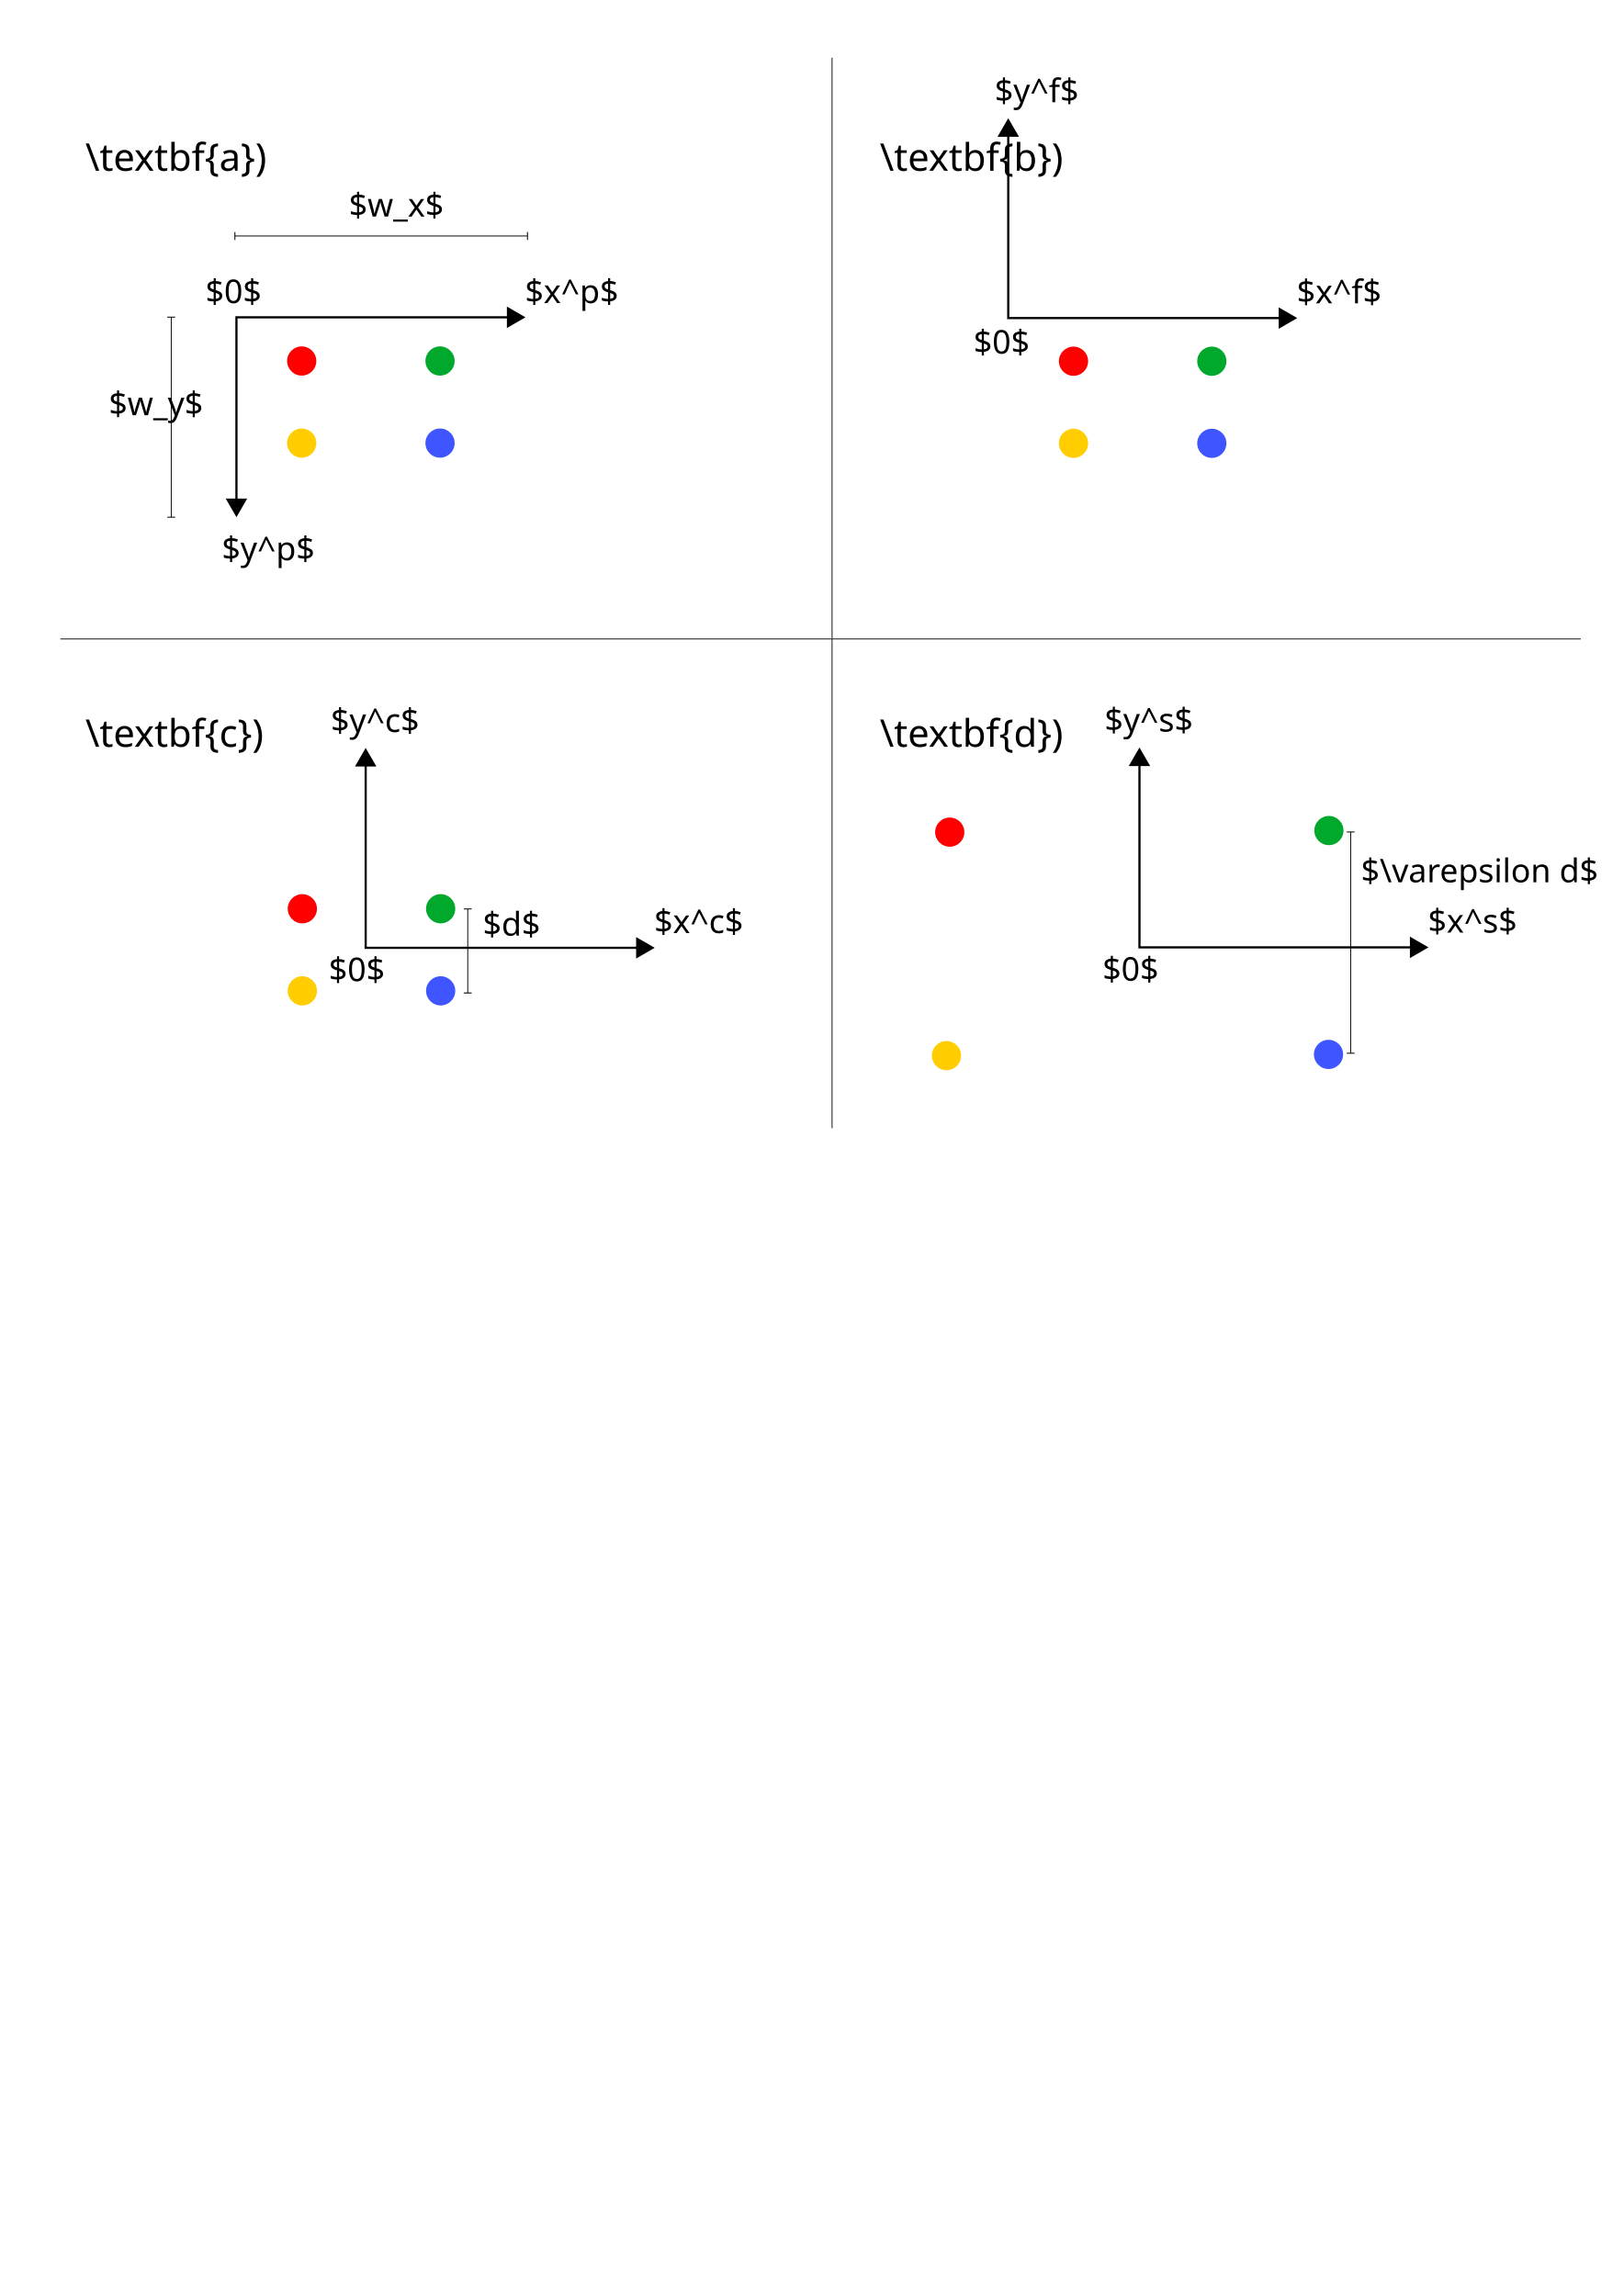
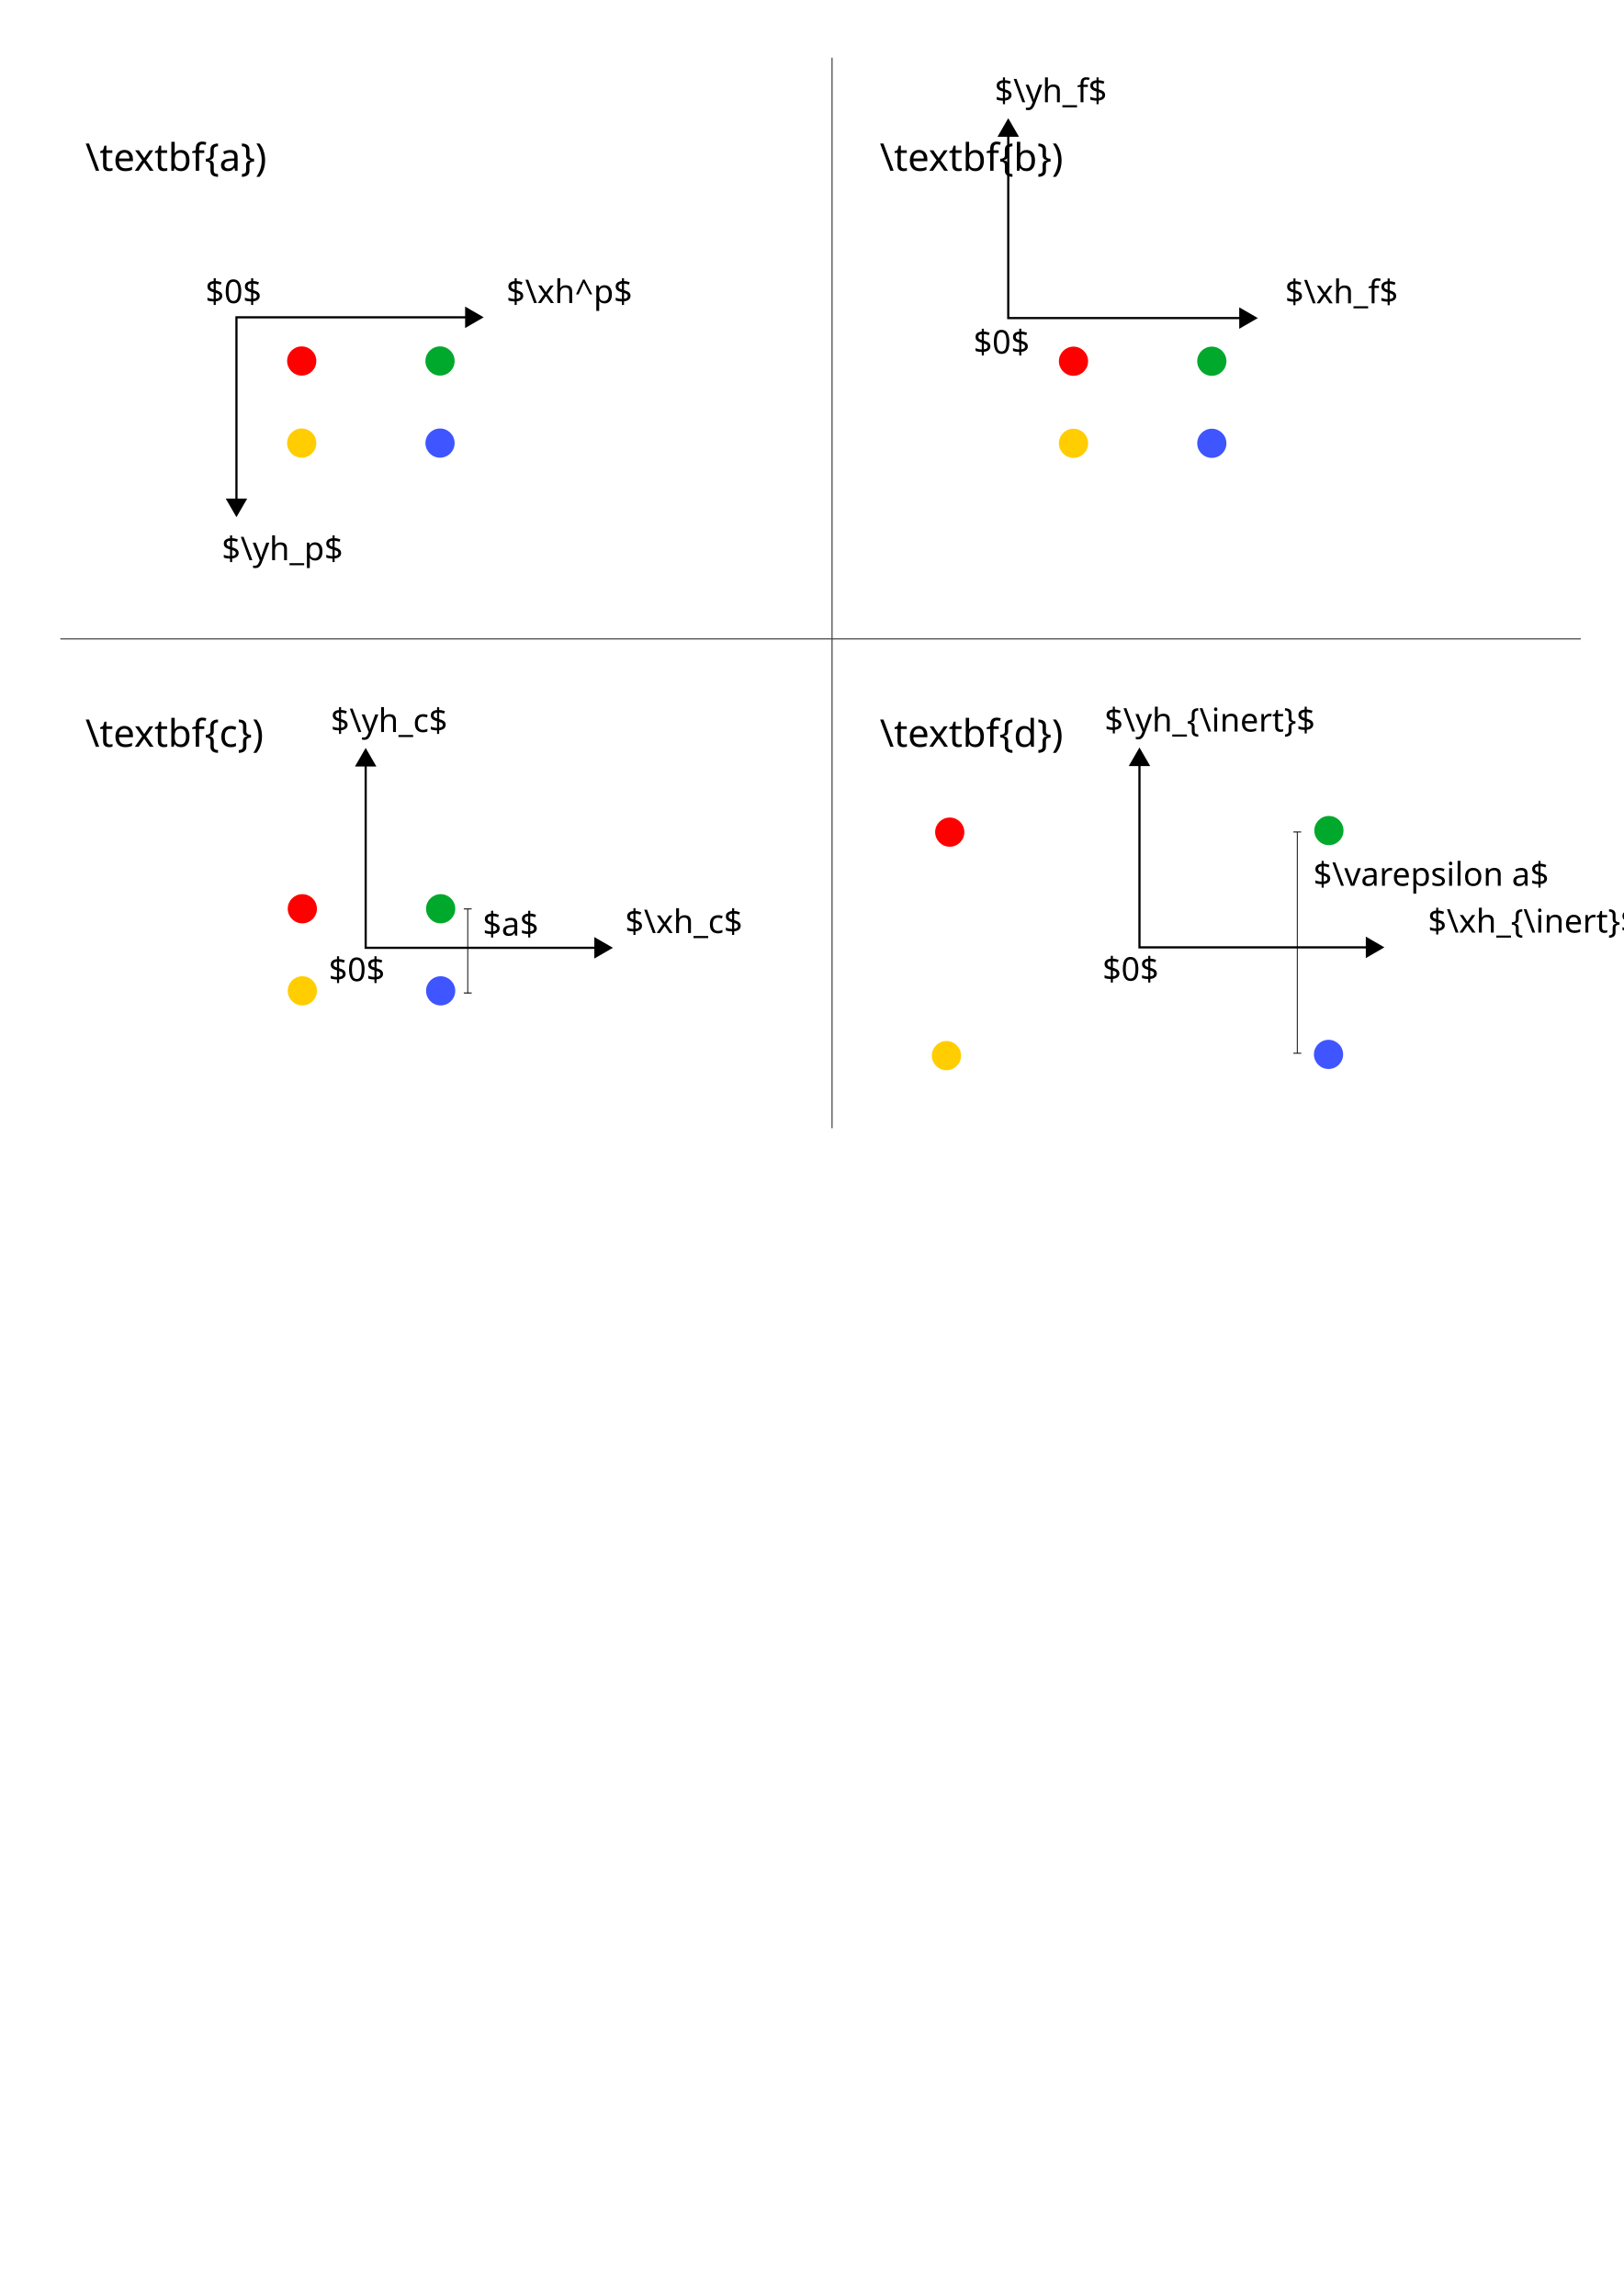
<svg xmlns="http://www.w3.org/2000/svg" width="210mm" height="297mm" viewBox="0 0 744.094 1052.362" id="svg2" version="1.1">
  <defs id="defs4">
+     <marker orient="auto" refY="0.0" refX="0.0" id="StopL" style="overflow:visible">
+       <path id="path5653" d="M 0.0,5.65 L 0.0,-5.65" style="fill:none;fill-opacity:0.75;fill-rule:evenodd;stroke:#000000;stroke-width:1.0pt" transform="scale(0.8)" />
+     </marker>
+     <marker orient="auto" refY="0.0" refX="0.0" id="marker4805" style="overflow:visible">
+       <path id="path4807" d="M 5.77,0.0 L -2.88,5.0 L -2.88,-5.0 L 5.77,0.0 z " style="fill-rule:evenodd;stroke:#000000;stroke-width:1pt;stroke-opacity:1;fill:#000000;fill-opacity:1" transform="scale(0.8)" />
+     </marker>
+     <marker orient="auto" refY="0.0" refX="0.0" id="marker4537" style="overflow:visible">
+       <path id="path4539" d="M 5.77,0.0 L -2.88,5.0 L -2.88,-5.0 L 5.77,0.0 z " style="fill-rule:evenodd;stroke:#000000;stroke-width:1pt;stroke-opacity:1;fill:#000000;fill-opacity:1" transform="scale(-0.8)" />
+     </marker>
    <marker style="overflow:visible" id="marker24475" refX="0.0" refY="0.0" orient="auto">
      <path transform="scale(0.8)" style="fill:none;fill-opacity:0.75;fill-rule:evenodd;stroke:#000000;stroke-width:1pt;stroke-opacity:1" d="M 0.0,5.65 L 0.0,-5.65" id="path24477" />
    </marker>
    <marker style="overflow:visible" id="marker24219" refX="0.0" refY="0.0" orient="auto">
      <path transform="scale(0.8)" style="fill:none;fill-opacity:0.75;fill-rule:evenodd;stroke:#000000;stroke-width:1pt;stroke-opacity:1" d="M 0.0,5.65 L 0.0,-5.65" id="path24221" />
    </marker>
    <marker orient="auto" refY="0.0" refX="0.0" id="marker17379" style="overflow:visible">
      <path id="path17381" d="M 0.0,5.65 L 0.0,-5.65" style="fill:none;fill-opacity:0.75;fill-rule:evenodd;stroke:#000000;stroke-width:1pt;stroke-opacity:1" transform="scale(0.8)" />
    </marker>
    <marker orient="auto" refY="0.0" refX="0.0" id="marker17135" style="overflow:visible">
      <path id="path17137" d="M 0.0,5.65 L 0.0,-5.65" style="fill:none;fill-opacity:0.75;fill-rule:evenodd;stroke:#000000;stroke-width:1pt;stroke-opacity:1" transform="scale(0.8)" />
-     </marker>
-     <marker style="overflow:visible" id="marker15387" refX="0.0" refY="0.0" orient="auto">
-       <path transform="scale(0.8)" style="fill:none;fill-opacity:0.75;fill-rule:evenodd;stroke:#000000;stroke-width:1pt;stroke-opacity:1" d="M 0.0,5.65 L 0.0,-5.65" id="path15389" />
-     </marker>
-     <marker style="overflow:visible" id="marker15155" refX="0.0" refY="0.0" orient="auto">
-       <path transform="scale(0.8)" style="fill:none;fill-opacity:0.75;fill-rule:evenodd;stroke:#000000;stroke-width:1pt;stroke-opacity:1" d="M 0.0,5.65 L 0.0,-5.65" id="path15157" />
-     </marker>
-     <marker orient="auto" refY="0.0" refX="0.0" id="marker14123" style="overflow:visible">
-       <path id="path14125" d="M 0.0,5.65 L 0.0,-5.65" style="fill:none;fill-opacity:0.75;fill-rule:evenodd;stroke:#000000;stroke-width:1pt;stroke-opacity:1" transform="scale(0.8)" />
-     </marker>
-     <marker orient="auto" refY="0.0" refX="0.0" id="StopL" style="overflow:visible">
-       <path id="path4392" d="M 0.0,5.65 L 0.0,-5.65" style="fill:none;fill-opacity:0.75;fill-rule:evenodd;stroke:#000000;stroke-width:1pt;stroke-opacity:1" transform="scale(0.8)" />
    </marker>
    <marker style="overflow:visible" id="DistanceEnd" refX="0.0" refY="0.0" orient="auto">
      <g id="g2301" style="stroke:#000000;stroke-opacity:1;fill:#000000;fill-opacity:1">
        <path style="fill:#000000;stroke:#000000;stroke-width:1.15;stroke-linecap:square;stroke-opacity:1;fill-opacity:1" d="M 0,0 L -2,0" id="path2316" />
        <path style="fill:#000000;fill-rule:evenodd;stroke:#000000;stroke-opacity:1;fill-opacity:1" d="M 0,0 L -13,4 L -9,0 -13,-4 L 0,0 z " id="path2312" />
        <path style="fill:#000000;stroke:#000000;stroke-width:1;stroke-linecap:square;stroke-opacity:1;fill-opacity:1" d="M 0,-4 L 0,40" id="path2314" />
      </g>
    </marker>
    <marker style="overflow:visible" id="marker13365" refX="0.0" refY="0.0" orient="auto">
      <path transform="scale(-0.8)" style="fill-rule:evenodd;stroke:#000000;stroke-width:1pt;stroke-opacity:1;fill:#000000;fill-opacity:1" d="M 5.77,0.0 L -2.88,5.0 L -2.88,-5.0 L 5.77,0.0 z " id="path13367" />
    </marker>
    <marker style="overflow:visible" id="marker13160" refX="0.0" refY="0.0" orient="auto">
      <path transform="scale(0.8)" style="fill-rule:evenodd;stroke:#000000;stroke-width:1pt;stroke-opacity:1;fill:#000000;fill-opacity:1" d="M 5.77,0.0 L -2.88,5.0 L -2.88,-5.0 L 5.77,0.0 z " id="path13162" />
    </marker>
    <marker orient="auto" refY="0.0" refX="0.0" id="marker12961" style="overflow:visible">
      <path id="path12963" d="M 5.77,0.0 L -2.88,5.0 L -2.88,-5.0 L 5.77,0.0 z " style="fill-rule:evenodd;stroke:#000000;stroke-width:1pt;stroke-opacity:1;fill:#000000;fill-opacity:1" transform="scale(-0.8)" />
    </marker>
    <marker orient="auto" refY="0.0" refX="0.0" id="marker12768" style="overflow:visible">
      <path id="path12770" d="M 5.77,0.0 L -2.88,5.0 L -2.88,-5.0 L 5.77,0.0 z " style="fill-rule:evenodd;stroke:#000000;stroke-width:1pt;stroke-opacity:1;fill:#000000;fill-opacity:1" transform="scale(0.8)" />
    </marker>
    <marker orient="auto" refY="0.0" refX="0.0" id="marker12275" style="overflow:visible">
      <path id="path12277" d="M 5.77,0.0 L -2.88,5.0 L -2.88,-5.0 L 5.77,0.0 z " style="fill-rule:evenodd;stroke:#000000;stroke-width:1pt;stroke-opacity:1;fill:#000000;fill-opacity:1" transform="scale(-0.8)" />
    </marker>
    <marker orient="auto" refY="0.0" refX="0.0" id="marker12094" style="overflow:visible">
      <path id="path12096" d="M 5.77,0.0 L -2.88,5.0 L -2.88,-5.0 L 5.77,0.0 z " style="fill-rule:evenodd;stroke:#000000;stroke-width:1pt;stroke-opacity:1;fill:#000000;fill-opacity:1" transform="scale(0.8)" />
    </marker>
    <marker orient="auto" refY="0.0" refX="0.0" id="marker11691" style="overflow:visible">
      <path id="path11693" d="M 5.77,0.0 L -2.88,5.0 L -2.88,-5.0 L 5.77,0.0 z " style="fill-rule:evenodd;stroke:#000000;stroke-width:1pt;stroke-opacity:1;fill:#000000;fill-opacity:1" transform="scale(-0.8)" />
    </marker>
    <marker orient="auto" refY="0.0" refX="0.0" id="marker11522" style="overflow:visible">
      <path id="path11524" d="M 5.77,0.0 L -2.88,5.0 L -2.88,-5.0 L 5.77,0.0 z " style="fill-rule:evenodd;stroke:#000000;stroke-width:1pt;stroke-opacity:1;fill:#000000;fill-opacity:1" transform="scale(0.8)" />
    </marker>
    <marker orient="auto" refY="0.0" refX="0.0" id="marker11149" style="overflow:visible">
      <path id="path11151" d="M 5.77,0.0 L -2.88,5.0 L -2.88,-5.0 L 5.77,0.0 z " style="fill-rule:evenodd;stroke:#000000;stroke-width:1pt;stroke-opacity:1;fill:#000000;fill-opacity:1" transform="scale(0.8)" />
    </marker>
    <marker orient="auto" refY="0.0" refX="0.0" id="marker10800" style="overflow:visible">
      <path id="path10802" d="M 5.77,0.0 L -2.88,5.0 L -2.88,-5.0 L 5.77,0.0 z " style="fill-rule:evenodd;stroke:#000000;stroke-width:1pt;stroke-opacity:1;fill:#000000;fill-opacity:1" transform="scale(0.8)" />
    </marker>
    <marker style="overflow:visible" id="marker10529" refX="0.0" refY="0.0" orient="auto">
      <path transform="scale(-0.8)" style="fill-rule:evenodd;stroke:#000000;stroke-width:1pt;stroke-opacity:1;fill:#000000;fill-opacity:1" d="M 5.77,0.0 L -2.88,5.0 L -2.88,-5.0 L 5.77,0.0 z " id="path10531" />
    </marker>
    <marker style="overflow:visible" id="marker10384" refX="0.0" refY="0.0" orient="auto">
      <path transform="scale(0.8)" style="fill-rule:evenodd;stroke:#000000;stroke-width:1pt;stroke-opacity:1;fill:#000000;fill-opacity:1" d="M 5.77,0.0 L -2.88,5.0 L -2.88,-5.0 L 5.77,0.0 z " id="path10386" />
    </marker>
    <marker orient="auto" refY="0.0" refX="0.0" id="marker10239" style="overflow:visible">
      <path id="path10241" d="M 5.77,0.0 L -2.88,5.0 L -2.88,-5.0 L 5.77,0.0 z " style="fill-rule:evenodd;stroke:#000000;stroke-width:1pt;stroke-opacity:1;fill:#000000;fill-opacity:1" transform="scale(0.8)" />
    </marker>
    <marker style="overflow:visible" id="DistanceStart" refX="0.0" refY="0.0" orient="auto">
      <g id="g2300" style="stroke:#000000;stroke-opacity:1;fill:#000000;fill-opacity:1">
        <path style="fill:#000000;stroke:#000000;stroke-width:1.15;stroke-linecap:square;stroke-opacity:1;fill-opacity:1" d="M 0,0 L 2,0" id="path2306" />
        <path style="fill:#000000;fill-rule:evenodd;stroke:#000000;stroke-opacity:1;fill-opacity:1" d="M 0,0 L 13,4 L 9,0 13,-4 L 0,0 z " id="path2302" />
        <path style="fill:#000000;stroke:#000000;stroke-width:1;stroke-linecap:square;stroke-opacity:1;fill-opacity:1" d="M 0,-4 L 0,40" id="path2304" />
      </g>
    </marker>
    <marker style="overflow:visible" id="marker9801" refX="0.0" refY="0.0" orient="auto">
      <path transform="scale(0.8)" style="fill-rule:evenodd;stroke:#000000;stroke-width:1pt;stroke-opacity:1;fill:#000000;fill-opacity:1" d="M 5.77,0.0 L -2.88,5.0 L -2.88,-5.0 L 5.77,0.0 z " id="path9803" />
    </marker>
    <marker style="overflow:visible" id="marker9701" refX="0.0" refY="0.0" orient="auto">
      <path transform="scale(-0.8)" style="fill-rule:evenodd;stroke:#000000;stroke-width:1pt;stroke-opacity:1;fill:#000000;fill-opacity:1" d="M 5.77,0.0 L -2.88,5.0 L -2.88,-5.0 L 5.77,0.0 z " id="path9703" />
    </marker>
    <marker style="overflow:visible" id="marker8849" refX="0.0" refY="0.0" orient="auto">
      <path transform="scale(0.8)" style="fill-rule:evenodd;stroke:#000000;stroke-width:1pt;stroke-opacity:1;fill:#000000;fill-opacity:1" d="M 5.77,0.0 L -2.88,5.0 L -2.88,-5.0 L 5.77,0.0 z " id="path8851" />
    </marker>
    <marker style="overflow:visible" id="marker8761" refX="0.0" refY="0.0" orient="auto">
      <path transform="scale(-0.8)" style="fill-rule:evenodd;stroke:#000000;stroke-width:1pt;stroke-opacity:1;fill:#000000;fill-opacity:1" d="M 5.77,0.0 L -2.88,5.0 L -2.88,-5.0 L 5.77,0.0 z " id="path8763" />
    </marker>
    <marker orient="auto" refY="0.0" refX="0.0" id="marker7661" style="overflow:visible">
      <path id="path7663" d="M 5.77,0.0 L -2.88,5.0 L -2.88,-5.0 L 5.77,0.0 z " style="fill-rule:evenodd;stroke:#000000;stroke-width:1pt;stroke-opacity:1;fill:#000000;fill-opacity:1" transform="scale(0.8)" />
    </marker>
    <marker orient="auto" refY="0.0" refX="0.0" id="marker7573" style="overflow:visible">
      <path id="path7575" d="M 5.77,0.0 L -2.88,5.0 L -2.88,-5.0 L 5.77,0.0 z " style="fill-rule:evenodd;stroke:#000000;stroke-width:1pt;stroke-opacity:1;fill:#000000;fill-opacity:1" transform="scale(-0.8)" />
    </marker>
    <marker style="overflow:visible" id="marker5857" refX="0.0" refY="0.0" orient="auto">
      <path transform="scale(0.8)" style="fill-rule:evenodd;stroke:#000000;stroke-width:1pt;stroke-opacity:1;fill:#000000;fill-opacity:1" d="M 5.77,0.0 L -2.88,5.0 L -2.88,-5.0 L 5.77,0.0 z " id="path5859" />
    </marker>
    <marker style="overflow:visible" id="marker5793" refX="0.0" refY="0.0" orient="auto">
      <path transform="scale(-0.8)" style="fill-rule:evenodd;stroke:#000000;stroke-width:1pt;stroke-opacity:1;fill:#000000;fill-opacity:1" d="M 5.77,0.0 L -2.88,5.0 L -2.88,-5.0 L 5.77,0.0 z " id="path5795" />
    </marker>
    <marker orient="auto" refY="0.0" refX="0.0" id="TriangleInL" style="overflow:visible">
      <path id="path4356" d="M 5.77,0.0 L -2.88,5.0 L -2.88,-5.0 L 5.77,0.0 z " style="fill-rule:evenodd;stroke:#000000;stroke-width:1pt;stroke-opacity:1;fill:#000000;fill-opacity:1" transform="scale(-0.8)" />
    </marker>
    <marker orient="auto" refY="0.0" refX="0.0" id="TriangleOutL" style="overflow:visible">
      <path id="path4365" d="M 5.77,0.0 L -2.88,5.0 L -2.88,-5.0 L 5.77,0.0 z " style="fill-rule:evenodd;stroke:#000000;stroke-width:1pt;stroke-opacity:1;fill:#000000;fill-opacity:1" transform="scale(0.8)" />
    </marker>
    <marker orient="auto" refY="0.0" refX="0.0" id="SquareL" style="overflow:visible">
      <path id="path4293" d="M -5.0,-5.0 L -5.0,5.0 L 5.0,5.0 L 5.0,-5.0 L -5.0,-5.0 z " style="fill-rule:evenodd;stroke:#000000;stroke-width:1pt;stroke-opacity:1;fill:#000000;fill-opacity:1" transform="scale(0.8)" />
    </marker>
    <marker orient="auto" refY="0.0" refX="0.0" id="TriangleInM" style="overflow:visible">
      <path id="path4359" d="M 5.77,0.0 L -2.88,5.0 L -2.88,-5.0 L 5.77,0.0 z " style="fill-rule:evenodd;stroke:#000000;stroke-width:1pt;stroke-opacity:1;fill:#000000;fill-opacity:1" transform="scale(-0.4)" />
    </marker>
    <marker orient="auto" refY="0.0" refX="0.0" id="TriangleOutM" style="overflow:visible">
      <path id="path4368" d="M 5.77,0.0 L -2.88,5.0 L -2.88,-5.0 L 5.77,0.0 z " style="fill-rule:evenodd;stroke:#000000;stroke-width:1pt;stroke-opacity:1;fill:#000000;fill-opacity:1" transform="scale(0.4)" />
    </marker>
    <marker orient="auto" refY="0.0" refX="0.0" id="StopS" style="overflow:visible">
      <path id="path4398" d="M 0.0,5.65 L 0.0,-5.65" style="fill:none;fill-opacity:0.75;fill-rule:evenodd;stroke:#000000;stroke-width:1pt;stroke-opacity:1" transform="scale(0.2)" />
    </marker>
    <marker orient="auto" refY="0.0" refX="0.0" id="marker9895" style="overflow:visible;">
      <path id="path9897" d="M 0.0,0.0 L 5.0,-5.0 L -12.5,0.0 L 5.0,5.0 L 0.0,0.0 z " style="fill-rule:evenodd;stroke:#000000;stroke-width:1pt;stroke-opacity:1;fill:#000000;fill-opacity:1" transform="scale(0.8) rotate(180) translate(12.5,0)" />
    </marker>
    <marker style="overflow:visible;" id="marker8351" refX="0.0" refY="0.0" orient="auto">
      <path transform="scale(0.8) rotate(180) translate(12.5,0)" style="fill-rule:evenodd;stroke:#000000;stroke-width:1pt;stroke-opacity:1;fill:#000000;fill-opacity:1" d="M 0.0,0.0 L 5.0,-5.0 L -12.5,0.0 L 5.0,5.0 L 0.0,0.0 z " id="path8353" />
    </marker>
  </defs>
  <g id="layer1">
-     <path style="fill:none;fill-rule:evenodd;stroke:#000000;stroke-width:1;stroke-linecap:butt;stroke-linejoin:miter;stroke-miterlimit:4;stroke-dasharray:none;stroke-opacity:1;marker-start:url(#TriangleInL);marker-end:url(#TriangleOutL)" d="m 235.133,145.436 -126.772,0 0,85.926" id="path4193" />
+     <path style="fill:none;fill-rule:evenodd;stroke:#000000;stroke-width:1;stroke-linecap:butt;stroke-linejoin:miter;stroke-miterlimit:4;stroke-dasharray:none;stroke-opacity:1;marker-start:url(#TriangleInL);marker-end:url(#TriangleOutL)" d="m 215.986,145.436 -107.624,0 0,85.926" id="path4193" />
    <text xml:space="preserve" style="font-style:normal;font-weight:normal;font-size:17.5px;line-height:125%;font-family:sans-serif;letter-spacing:0px;word-spacing:0px;fill:#000000;fill-opacity:1;stroke:none;stroke-width:1px;stroke-linecap:butt;stroke-linejoin:miter;stroke-opacity:1" x="94.13" y="138.915" id="text4983">
      <tspan id="tspan4985" x="94.13" y="138.915" style="font-size:15px">$0$</tspan>
    </text>
-     <text id="text5755" y="138.915" x="240.558" style="font-style:normal;font-weight:normal;font-size:17.5px;line-height:125%;font-family:sans-serif;letter-spacing:0px;word-spacing:0px;fill:#000000;fill-opacity:1;stroke:none;stroke-width:1px;stroke-linecap:butt;stroke-linejoin:miter;stroke-opacity:1" xml:space="preserve">
-       <tspan style="font-size:15px" y="138.915" x="240.558" id="tspan5757">$x^p$</tspan>
+     <text id="text5755" y="138.915" x="232.048" style="font-style:normal;font-weight:normal;font-size:17.5px;line-height:125%;font-family:sans-serif;letter-spacing:0px;word-spacing:0px;fill:#000000;fill-opacity:1;stroke:none;stroke-width:1px;stroke-linecap:butt;stroke-linejoin:miter;stroke-opacity:1" xml:space="preserve">
+       <tspan style="font-size:15px" y="138.915" x="232.048" id="tspan5757">$\xh^p$</tspan>
    </text>
    <text xml:space="preserve" style="font-style:normal;font-weight:normal;font-size:17.5px;line-height:125%;font-family:sans-serif;letter-spacing:0px;word-spacing:0px;fill:#000000;fill-opacity:1;stroke:none;stroke-width:1px;stroke-linecap:butt;stroke-linejoin:miter;stroke-opacity:1" x="101.63" y="256.772" id="text5759">
-       <tspan id="tspan5761" x="101.63" y="256.772" style="font-size:15px">$y^p$</tspan>
+       <tspan id="tspan5761" x="101.63" y="256.772" style="font-size:15px">$\yh_p$</tspan>
    </text>
    <circle style="fill:#ff0000;fill-opacity:1;stroke:none;stroke-width:1;stroke-linecap:round;stroke-linejoin:round;stroke-miterlimit:4;stroke-dasharray:none;stroke-dashoffset:0;stroke-opacity:1" id="path5763" cx="138.265" cy="165.462" r="6.692" />
    <circle r="6.692" cy="165.462" cx="201.652" id="circle5765" style="fill:#00a82c;fill-opacity:1;stroke:none;stroke-width:1;stroke-linecap:round;stroke-linejoin:round;stroke-miterlimit:4;stroke-dasharray:none;stroke-dashoffset:0;stroke-opacity:1" />
    <circle r="6.692" cy="203.09" cx="138.265" id="circle5767" style="fill:#ffcd00;fill-opacity:1;stroke:none;stroke-width:1;stroke-linecap:round;stroke-linejoin:round;stroke-miterlimit:4;stroke-dasharray:none;stroke-dashoffset:0;stroke-opacity:1" />
    <circle style="fill:#3f55ff;fill-opacity:1;stroke:none;stroke-width:1;stroke-linecap:round;stroke-linejoin:round;stroke-miterlimit:4;stroke-dasharray:none;stroke-dashoffset:0;stroke-opacity:1" id="circle5769" cx="201.652" cy="203.09" r="6.692" />
    <text id="text6529" y="162.062" x="446.127" style="font-style:normal;font-weight:normal;font-size:17.5px;line-height:125%;font-family:sans-serif;letter-spacing:0px;word-spacing:0px;fill:#000000;fill-opacity:1;stroke:none;stroke-width:1px;stroke-linecap:butt;stroke-linejoin:miter;stroke-opacity:1" xml:space="preserve">
      <tspan style="font-size:15px" y="162.062" x="446.127" id="tspan6531">$0$</tspan>
    </text>
-     <text xml:space="preserve" style="font-style:normal;font-weight:normal;font-size:17.5px;line-height:125%;font-family:sans-serif;letter-spacing:0px;word-spacing:0px;fill:#000000;fill-opacity:1;stroke:none;stroke-width:1px;stroke-linecap:butt;stroke-linejoin:miter;stroke-opacity:1" x="594.248" y="139.017" id="text6533">
-       <tspan id="tspan6535" x="594.248" y="139.017" style="font-size:15px">$x^f$</tspan>
+     <text xml:space="preserve" style="font-style:normal;font-weight:normal;font-size:17.5px;line-height:125%;font-family:sans-serif;letter-spacing:0px;word-spacing:0px;fill:#000000;fill-opacity:1;stroke:none;stroke-width:1px;stroke-linecap:butt;stroke-linejoin:miter;stroke-opacity:1" x="588.929" y="139.017" id="text6533">
+       <tspan id="tspan6535" x="588.929" y="139.017" style="font-size:15px">$\xh_f$</tspan>
    </text>
    <text id="text6537" y="46.874" x="455.812" style="font-style:normal;font-weight:normal;font-size:17.5px;line-height:125%;font-family:sans-serif;letter-spacing:0px;word-spacing:0px;fill:#000000;fill-opacity:1;stroke:none;stroke-width:1px;stroke-linecap:butt;stroke-linejoin:miter;stroke-opacity:1" xml:space="preserve">
-       <tspan style="font-size:15px" y="46.874" x="455.812" id="tspan6539">$y^f$</tspan>
+       <tspan style="font-size:15px" y="46.874" x="455.812" id="tspan6539">$\yh_f$</tspan>
    </text>
    <circle r="6.692" cy="165.564" cx="491.954" id="circle6541" style="fill:#ff0000;fill-opacity:1;stroke:none;stroke-width:1;stroke-linecap:round;stroke-linejoin:round;stroke-miterlimit:4;stroke-dasharray:none;stroke-dashoffset:0;stroke-opacity:1" />
    <circle style="fill:#00a82c;fill-opacity:1;stroke:none;stroke-width:1;stroke-linecap:round;stroke-linejoin:round;stroke-miterlimit:4;stroke-dasharray:none;stroke-dashoffset:0;stroke-opacity:1" id="circle6543" cx="555.341" cy="165.564" r="6.692" />
    <circle style="fill:#ffcd00;fill-opacity:1;stroke:none;stroke-width:1;stroke-linecap:round;stroke-linejoin:round;stroke-miterlimit:4;stroke-dasharray:none;stroke-dashoffset:0;stroke-opacity:1" id="circle6545" cx="491.954" cy="203.192" r="6.692" />
    <circle r="6.692" cy="203.192" cx="555.341" id="circle6547" style="fill:#3f55ff;fill-opacity:1;stroke:none;stroke-width:1;stroke-linecap:round;stroke-linejoin:round;stroke-miterlimit:4;stroke-dasharray:none;stroke-dashoffset:0;stroke-opacity:1" />
-     <path style="fill:none;fill-rule:evenodd;stroke:#000000;stroke-width:1;stroke-linecap:butt;stroke-linejoin:miter;stroke-miterlimit:4;stroke-dasharray:none;stroke-opacity:1;marker-start:url(#marker7573);marker-end:url(#marker7661)" d="m 588.823,145.784 -126.772,0 0,-85.926" id="path7571" />
+     <path style="fill:none;fill-rule:evenodd;stroke:#000000;stroke-width:1;stroke-linecap:butt;stroke-linejoin:miter;stroke-miterlimit:4;stroke-dasharray:none;stroke-opacity:1;marker-start:url(#marker7573);marker-end:url(#marker7661)" d="m 570.739,145.784 -108.688,0 0,-85.926" id="path7571" />
    <text xml:space="preserve" style="font-style:normal;font-weight:normal;font-size:17.5px;line-height:125%;font-family:sans-serif;letter-spacing:0px;word-spacing:0px;fill:#000000;fill-opacity:1;stroke:none;stroke-width:1px;stroke-linecap:butt;stroke-linejoin:miter;stroke-opacity:1" x="150.644" y="449.69" id="text8739">
      <tspan id="tspan8741" x="150.644" y="449.69" style="font-size:15px">$0$</tspan>
    </text>
-     <text id="text8743" y="427.655" x="299.776" style="font-style:normal;font-weight:normal;font-size:17.5px;line-height:125%;font-family:sans-serif;letter-spacing:0px;word-spacing:0px;fill:#000000;fill-opacity:1;stroke:none;stroke-width:1px;stroke-linecap:butt;stroke-linejoin:miter;stroke-opacity:1" xml:space="preserve">
-       <tspan style="font-size:15px" y="427.655" x="299.776" id="tspan8745">$x^c$</tspan>
+     <text id="text8743" y="427.655" x="286.479" style="font-style:normal;font-weight:normal;font-size:17.5px;line-height:125%;font-family:sans-serif;letter-spacing:0px;word-spacing:0px;fill:#000000;fill-opacity:1;stroke:none;stroke-width:1px;stroke-linecap:butt;stroke-linejoin:miter;stroke-opacity:1" xml:space="preserve">
+       <tspan style="font-size:15px" y="427.655" x="286.479" id="tspan8745">$\xh_c$</tspan>
    </text>
    <text xml:space="preserve" style="font-style:normal;font-weight:normal;font-size:17.5px;line-height:125%;font-family:sans-serif;letter-spacing:0px;word-spacing:0px;fill:#000000;fill-opacity:1;stroke:none;stroke-width:1px;stroke-linecap:butt;stroke-linejoin:miter;stroke-opacity:1" x="151.561" y="335.512" id="text8747">
-       <tspan id="tspan8749" x="151.561" y="335.512" style="font-size:15px">$y^c$</tspan>
+       <tspan id="tspan8749" x="151.561" y="335.512" style="font-size:15px">$\yh_c$</tspan>
    </text>
    <circle style="fill:#ff0000;fill-opacity:1;stroke:none;stroke-width:1;stroke-linecap:round;stroke-linejoin:round;stroke-miterlimit:4;stroke-dasharray:none;stroke-dashoffset:0;stroke-opacity:1" id="circle8751" cx="138.553" cy="416.523" r="6.692" />
    <circle r="6.692" cy="416.523" cx="201.94" id="circle8753" style="fill:#00a82c;fill-opacity:1;stroke:none;stroke-width:1;stroke-linecap:round;stroke-linejoin:round;stroke-miterlimit:4;stroke-dasharray:none;stroke-dashoffset:0;stroke-opacity:1" />
    <circle r="6.692" cy="454.151" cx="138.553" id="circle8755" style="fill:#ffcd00;fill-opacity:1;stroke:none;stroke-width:1;stroke-linecap:round;stroke-linejoin:round;stroke-miterlimit:4;stroke-dasharray:none;stroke-dashoffset:0;stroke-opacity:1" />
    <circle style="fill:#3f55ff;fill-opacity:1;stroke:none;stroke-width:1;stroke-linecap:round;stroke-linejoin:round;stroke-miterlimit:4;stroke-dasharray:none;stroke-dashoffset:0;stroke-opacity:1" id="circle8757" cx="201.94" cy="454.151" r="6.692" />
-     <path id="path8759" d="m 294.351,434.422 -126.772,0 0,-85.926" style="fill:none;fill-rule:evenodd;stroke:#000000;stroke-width:1;stroke-linecap:butt;stroke-linejoin:miter;stroke-miterlimit:4;stroke-dasharray:none;stroke-opacity:1;marker-start:url(#marker8761);marker-end:url(#marker8849)" />
-     <path id="path9699" d="m 241.724,108.16 -134.072,0" style="fill:none;fill-rule:evenodd;stroke:#000000;stroke-width:0.4;stroke-linecap:butt;stroke-linejoin:miter;stroke-miterlimit:4;stroke-dasharray:none;stroke-opacity:1;marker-start:url(#marker14123);marker-end:url(#StopL)" />
-     <path style="fill:none;fill-rule:evenodd;stroke:#000000;stroke-width:0.4;stroke-linecap:butt;stroke-linejoin:miter;stroke-miterlimit:4;stroke-dasharray:none;stroke-opacity:1;marker-start:url(#marker15155);marker-end:url(#marker15387)" d="m 78.471,237.057 0,-91.699" id="path15153" />
-     <text id="text16741" y="99.272" x="159.844" style="font-style:normal;font-weight:normal;font-size:17.5px;line-height:125%;font-family:sans-serif;letter-spacing:0px;word-spacing:0px;fill:#000000;fill-opacity:1;stroke:none;stroke-width:1px;stroke-linecap:butt;stroke-linejoin:miter;stroke-opacity:1" xml:space="preserve">
-       <tspan style="font-size:15px" y="99.272" x="159.844" id="tspan16743">$w_x$</tspan>
-     </text>
-     <text xml:space="preserve" style="font-style:normal;font-weight:normal;font-size:17.5px;line-height:125%;font-family:sans-serif;letter-spacing:0px;word-spacing:0px;fill:#000000;fill-opacity:1;stroke:none;stroke-width:1px;stroke-linecap:butt;stroke-linejoin:miter;stroke-opacity:1" x="49.844" y="190.344" id="text16745">
-       <tspan id="tspan16747" x="49.844" y="190.344" style="font-size:15px">$w_y$</tspan>
-     </text>
+     <path id="path8759" d="m 275.203,434.422 -107.624,0 0,-85.926" style="fill:none;fill-rule:evenodd;stroke:#000000;stroke-width:1;stroke-linecap:butt;stroke-linejoin:miter;stroke-miterlimit:4;stroke-dasharray:none;stroke-opacity:1;marker-start:url(#marker8761);marker-end:url(#marker8849)" />
    <text id="text17097" y="449.484" x="505.249" style="font-style:normal;font-weight:normal;font-size:17.5px;line-height:125%;font-family:sans-serif;letter-spacing:0px;word-spacing:0px;fill:#000000;fill-opacity:1;stroke:none;stroke-width:1px;stroke-linecap:butt;stroke-linejoin:miter;stroke-opacity:1" xml:space="preserve">
      <tspan style="font-size:15px" y="449.484" x="505.249" id="tspan17099">$0$</tspan>
    </text>
    <text xml:space="preserve" style="font-style:normal;font-weight:normal;font-size:17.5px;line-height:125%;font-family:sans-serif;letter-spacing:0px;word-spacing:0px;fill:#000000;fill-opacity:1;stroke:none;stroke-width:1px;stroke-linecap:butt;stroke-linejoin:miter;stroke-opacity:1" x="654.38" y="427.449" id="text17101">
-       <tspan id="tspan17103" x="654.38" y="427.449" style="font-size:15px">$x^s$</tspan>
+       <tspan id="tspan17103" x="654.38" y="427.449" style="font-size:15px">$\xh_{\inert}$</tspan>
    </text>
    <text id="text17105" y="335.306" x="506.166" style="font-style:normal;font-weight:normal;font-size:17.5px;line-height:125%;font-family:sans-serif;letter-spacing:0px;word-spacing:0px;fill:#000000;fill-opacity:1;stroke:none;stroke-width:1px;stroke-linecap:butt;stroke-linejoin:miter;stroke-opacity:1" xml:space="preserve">
-       <tspan style="font-size:15px" y="335.306" x="506.166" id="tspan17107">$y^s$</tspan>
+       <tspan style="font-size:15px" y="335.306" x="506.166" id="tspan17107">$\yh_{\inert}$</tspan>
    </text>
    <circle r="6.692" cy="381.405" cx="435.24" id="circle17109" style="fill:#ff0000;fill-opacity:1;stroke:none;stroke-width:1;stroke-linecap:round;stroke-linejoin:round;stroke-miterlimit:4;stroke-dasharray:none;stroke-dashoffset:0;stroke-opacity:1" />
    <circle style="fill:#00a82c;fill-opacity:1;stroke:none;stroke-width:1;stroke-linecap:round;stroke-linejoin:round;stroke-miterlimit:4;stroke-dasharray:none;stroke-dashoffset:0;stroke-opacity:1" id="circle17111" cx="608.999" cy="380.682" r="6.692" />
    <circle style="fill:#ffcd00;fill-opacity:1;stroke:none;stroke-width:1;stroke-linecap:round;stroke-linejoin:round;stroke-miterlimit:4;stroke-dasharray:none;stroke-dashoffset:0;stroke-opacity:1" id="circle17113" cx="433.735" cy="483.845" r="6.692" />
    <circle r="6.692" cy="483.281" cx="608.822" id="circle17115" style="fill:#3f55ff;fill-opacity:1;stroke:none;stroke-width:1;stroke-linecap:round;stroke-linejoin:round;stroke-miterlimit:4;stroke-dasharray:none;stroke-dashoffset:0;stroke-opacity:1" />
-     <path style="fill:none;fill-rule:evenodd;stroke:#000000;stroke-width:1;stroke-linecap:butt;stroke-linejoin:miter;stroke-miterlimit:4;stroke-dasharray:none;stroke-opacity:1;marker-start:url(#marker8761);marker-end:url(#marker8849)" d="m 648.955,434.216 -126.772,0 0,-85.926" id="path17117" />
+     <path style="fill:none;fill-rule:evenodd;stroke:#000000;stroke-width:1;stroke-linecap:butt;stroke-linejoin:miter;stroke-miterlimit:4;stroke-dasharray:none;stroke-opacity:1;marker-start:url(#marker4537);marker-end:url(#marker4805)" d="m 628.744,434.216 -106.56,0 0,-85.926" id="path17117" />
    <path id="path17133" d="m 214.348,455.124 0,-38.515" style="fill:none;fill-rule:evenodd;stroke:#000000;stroke-width:0.4;stroke-linecap:butt;stroke-linejoin:miter;stroke-miterlimit:4;stroke-dasharray:none;stroke-opacity:1;marker-start:url(#marker17135);marker-end:url(#marker17379)" />
-     <path style="fill:none;fill-rule:evenodd;stroke:#000000;stroke-width:0.4;stroke-linecap:butt;stroke-linejoin:miter;stroke-miterlimit:4;stroke-dasharray:none;stroke-opacity:1;marker-start:url(#marker24219);marker-end:url(#marker24475)" d="m 618.973,482.755 0,-101.422" id="path24217" />
+     <path style="fill:none;fill-rule:evenodd;stroke:#000000;stroke-width:0.4;stroke-linecap:butt;stroke-linejoin:miter;stroke-miterlimit:4;stroke-dasharray:none;stroke-opacity:1;marker-start:url(#marker24219);marker-end:url(#marker24475)" d="m 594.506,482.755 0,-101.422" id="path24217" />
    <text xml:space="preserve" style="font-style:normal;font-weight:normal;font-size:17.5px;line-height:125%;font-family:sans-serif;letter-spacing:0px;word-spacing:0px;fill:#000000;fill-opacity:1;stroke:none;stroke-width:1px;stroke-linecap:butt;stroke-linejoin:miter;stroke-opacity:1" x="410.759" y="55.942" id="text30929">
      <tspan id="tspan30931" x="410.759" y="55.942" style="font-size:15px" />
    </text>
    <text id="text35437" y="428.836" x="221.259" style="font-style:normal;font-weight:normal;font-size:17.5px;line-height:125%;font-family:sans-serif;letter-spacing:0px;word-spacing:0px;fill:#000000;fill-opacity:1;stroke:none;stroke-width:1px;stroke-linecap:butt;stroke-linejoin:miter;stroke-opacity:1" xml:space="preserve">
-       <tspan style="font-size:15px" y="428.836" x="221.259" id="tspan35439">$d$</tspan>
-     </text>
-     <text xml:space="preserve" style="font-style:normal;font-weight:normal;font-size:17.5px;line-height:125%;font-family:sans-serif;letter-spacing:0px;word-spacing:0px;fill:#000000;fill-opacity:1;stroke:none;stroke-width:1px;stroke-linecap:butt;stroke-linejoin:miter;stroke-opacity:1" x="623.679" y="404.39" id="text35441">
-       <tspan id="tspan35443" x="623.679" y="404.39" style="font-size:15px">$\varepsilon d$</tspan>
+       <tspan style="font-size:15px" y="428.836" x="221.259" id="tspan35439">$a$</tspan>
+     </text>
+     <text xml:space="preserve" style="font-style:normal;font-weight:normal;font-size:17.5px;line-height:125%;font-family:sans-serif;letter-spacing:0px;word-spacing:0px;fill:#000000;fill-opacity:1;stroke:none;stroke-width:1px;stroke-linecap:butt;stroke-linejoin:miter;stroke-opacity:1" x="601.872" y="405.986" id="text35441">
+       <tspan id="tspan35443" x="601.872" y="405.986" style="font-size:15px">$\varepsilon a$</tspan>
    </text>
    <path style="fill:none;fill-rule:evenodd;stroke:#3c3c3c;stroke-width:0.5;stroke-linecap:butt;stroke-linejoin:miter;stroke-opacity:1;stroke-miterlimit:4;stroke-dasharray:none" d="m 27.658,292.843 696.758,0" id="path35445" />
    <path id="path35447" d="m 381.302,26.453 0,490.659" style="fill:none;fill-rule:evenodd;stroke:#3c3c3c;stroke-width:0.5;stroke-linecap:butt;stroke-linejoin:miter;stroke-miterlimit:4;stroke-dasharray:none;stroke-opacity:1" />
    <text xml:space="preserve" style="font-style:normal;font-weight:normal;font-size:17.5px;line-height:125%;font-family:sans-serif;letter-spacing:0px;word-spacing:0px;fill:#000000;fill-opacity:1;stroke:none;stroke-width:1px;stroke-linecap:butt;stroke-linejoin:miter;stroke-opacity:1" x="39.114" y="78.281" id="text35449">
      <tspan id="tspan35451" x="39.114" y="78.281">\textbf{a})</tspan>
    </text>
    <text id="text35453" y="78.281" x="403.172" style="font-style:normal;font-weight:normal;font-size:17.5px;line-height:125%;font-family:sans-serif;letter-spacing:0px;word-spacing:0px;fill:#000000;fill-opacity:1;stroke:none;stroke-width:1px;stroke-linecap:butt;stroke-linejoin:miter;stroke-opacity:1" xml:space="preserve">
      <tspan y="78.281" x="403.172" id="tspan35455">\textbf{b})</tspan>
    </text>
    <text id="text35461" y="342.298" x="39.114" style="font-style:normal;font-weight:normal;font-size:17.5px;line-height:125%;font-family:sans-serif;letter-spacing:0px;word-spacing:0px;fill:#000000;fill-opacity:1;stroke:none;stroke-width:1px;stroke-linecap:butt;stroke-linejoin:miter;stroke-opacity:1" xml:space="preserve">
      <tspan y="342.298" x="39.114" id="tspan35463">\textbf{c})</tspan>
    </text>
    <text xml:space="preserve" style="font-style:normal;font-weight:normal;font-size:17.5px;line-height:125%;font-family:sans-serif;letter-spacing:0px;word-spacing:0px;fill:#000000;fill-opacity:1;stroke:none;stroke-width:1px;stroke-linecap:butt;stroke-linejoin:miter;stroke-opacity:1" x="403.172" y="342.298" id="text35465">
      <tspan id="tspan35467" x="403.172" y="342.298">\textbf{d})</tspan>
    </text>
  </g>
</svg>
